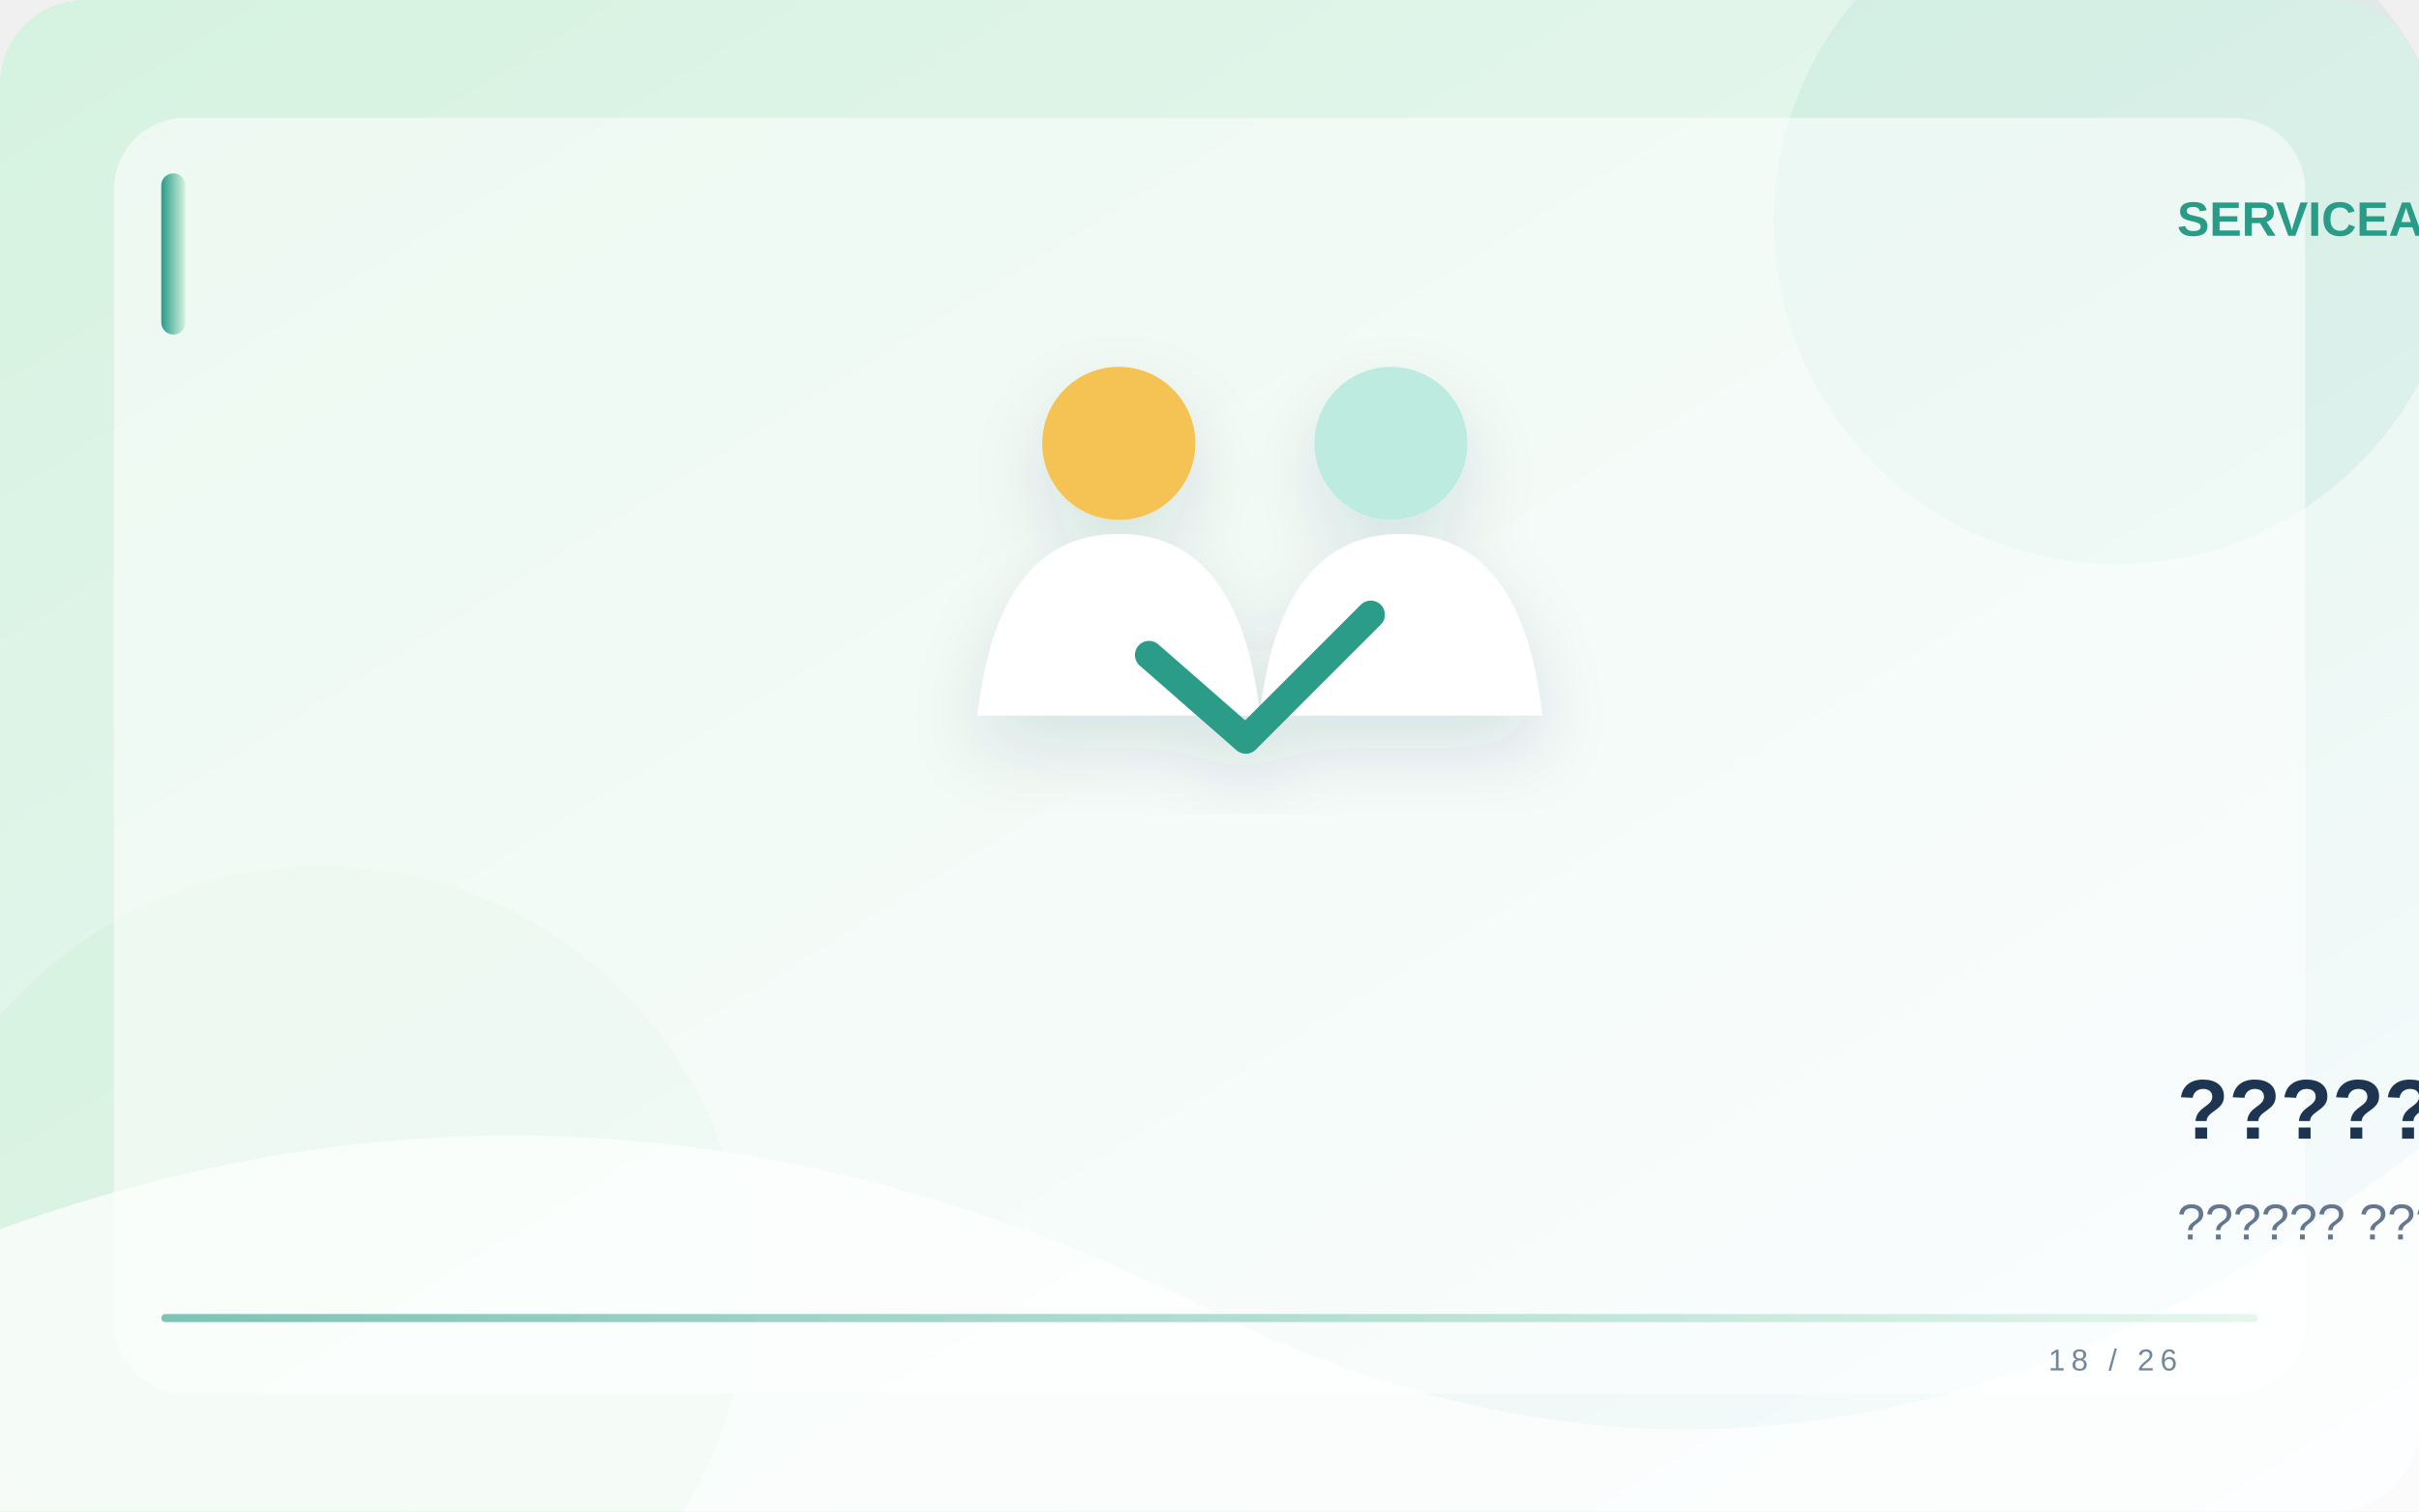
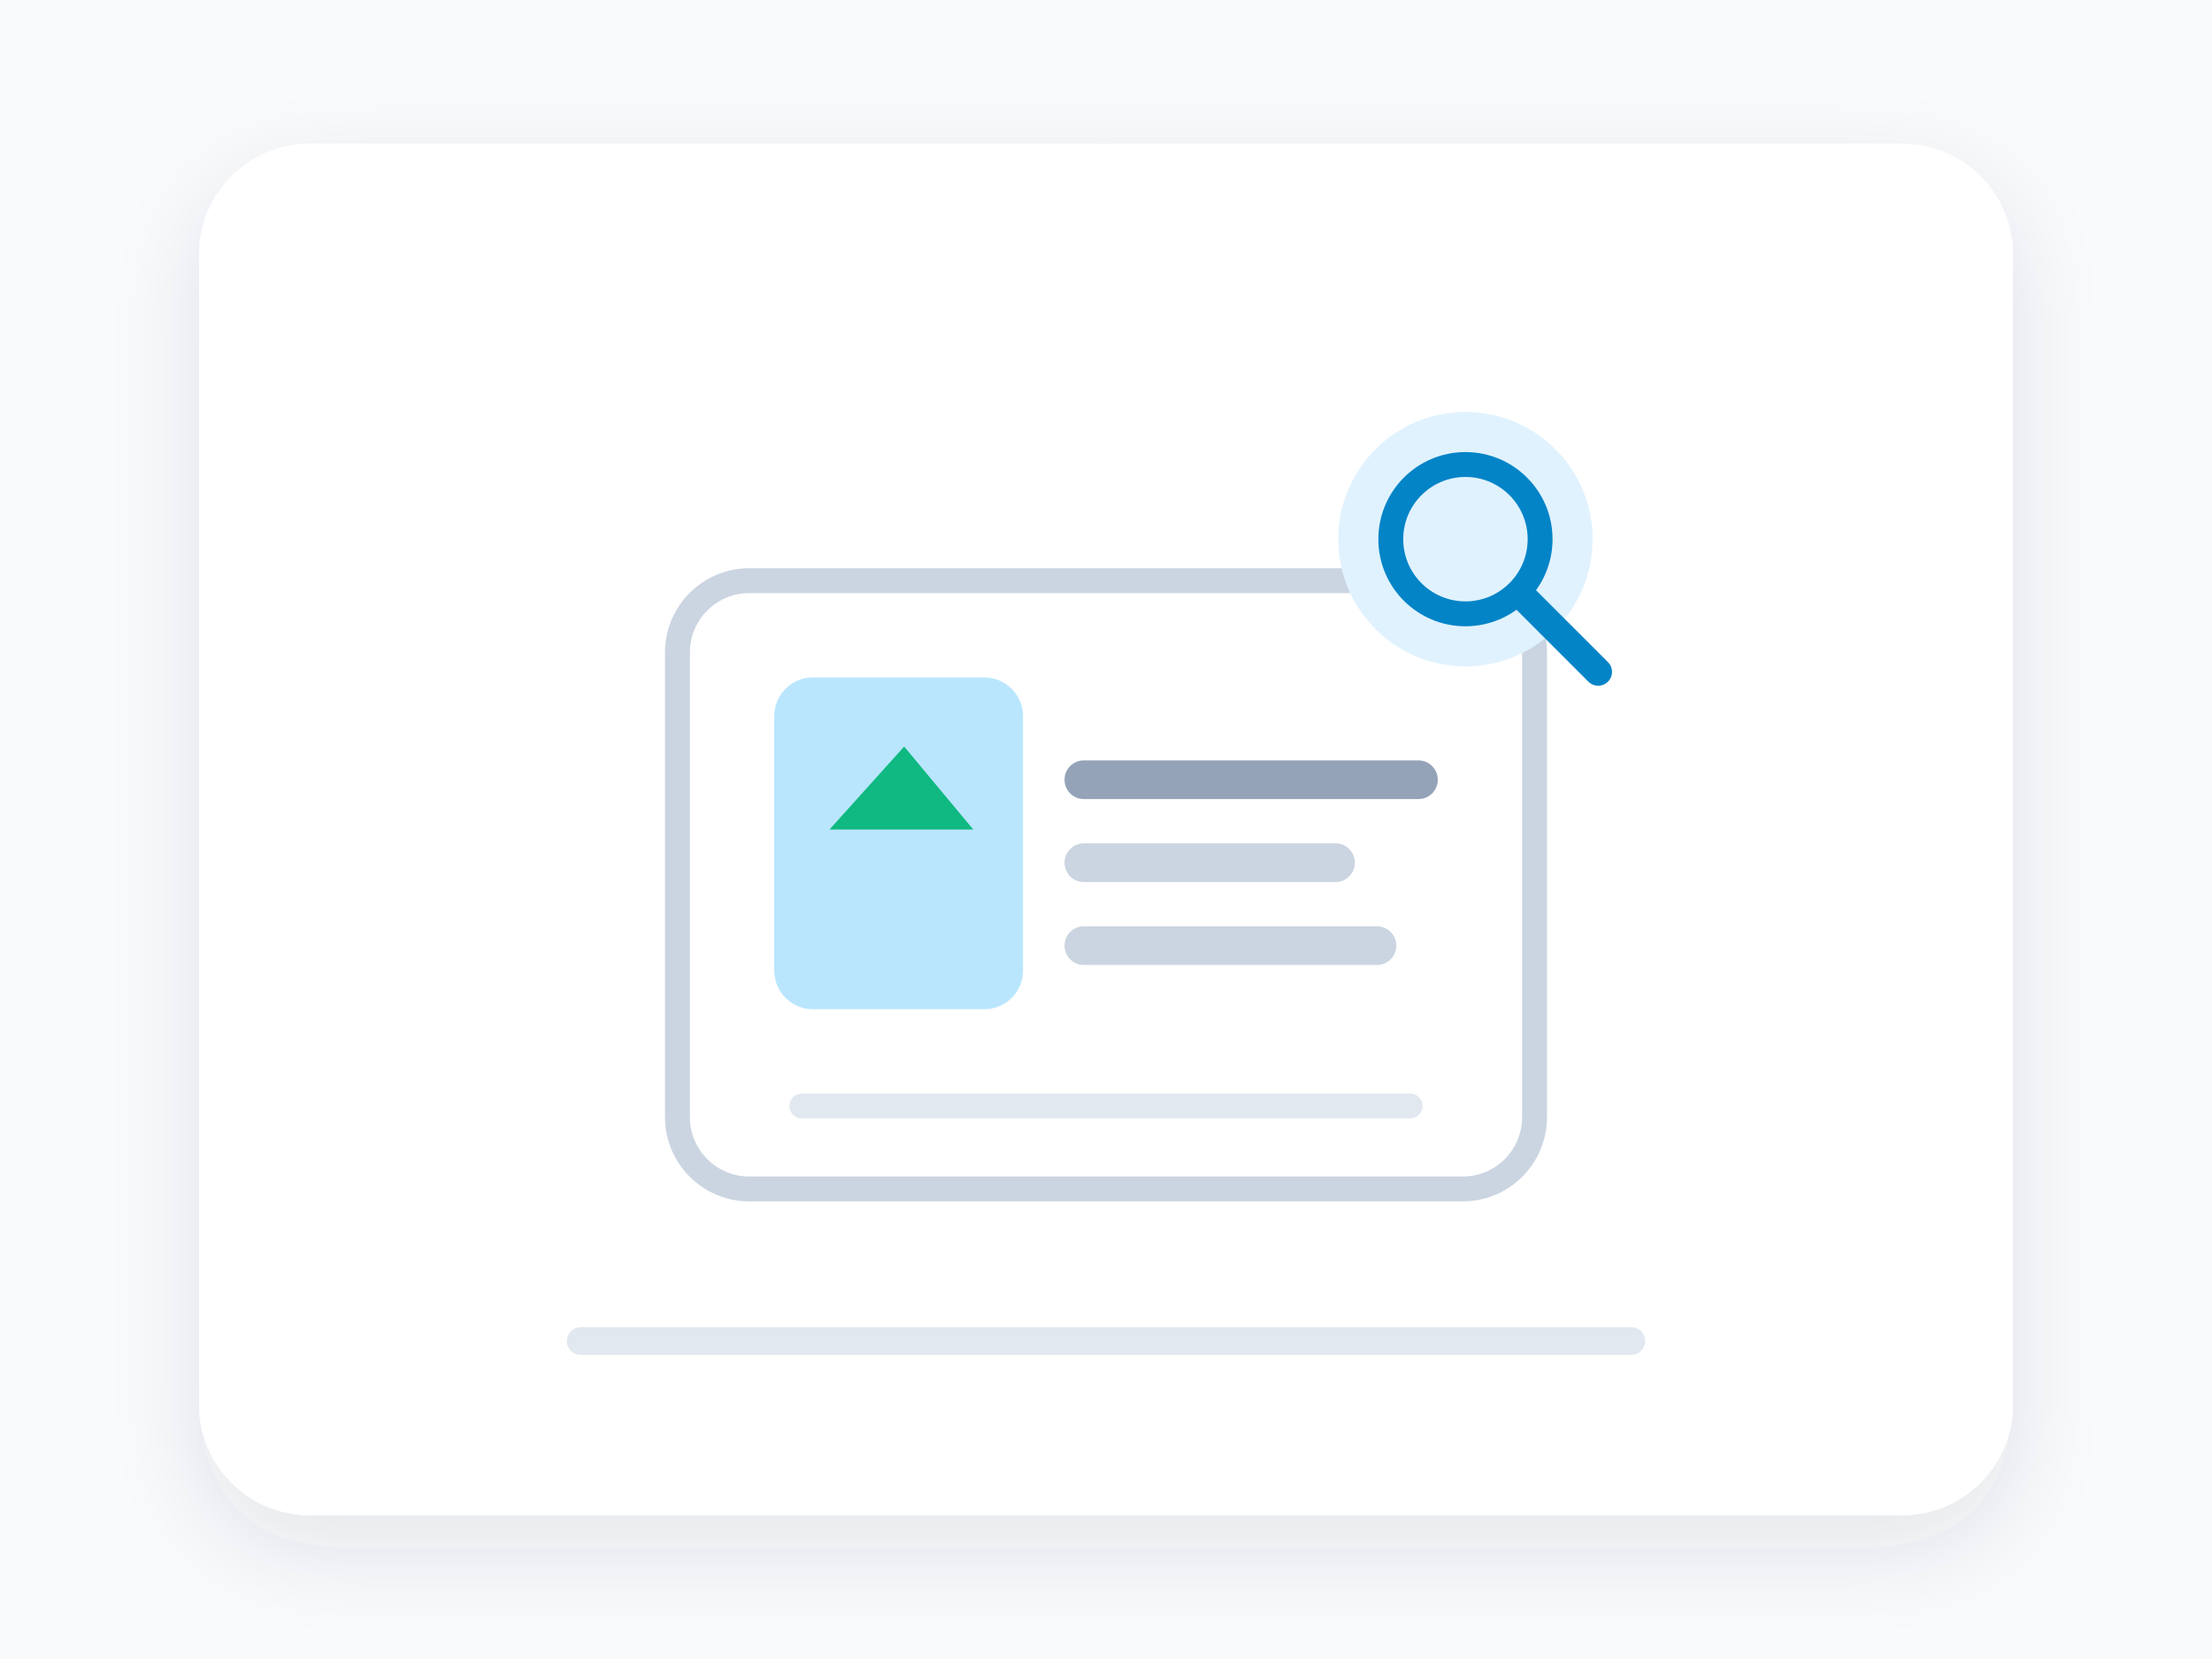
- <svg xmlns="http://www.w3.org/2000/svg" width="1200" height="750" viewBox="0 0 1200 750" role="img" aria-labelledby="title desc">
+ <svg xmlns="http://www.w3.org/2000/svg" width="800" height="600" viewBox="0 0 800 600">
  <defs>
-     <linearGradient id="bg" x1="0" y1="0" x2="1" y2="1">
-       <stop stop-color="#d5f2df" />
-       <stop offset="1" stop-color="#f8fbff" />
-     </linearGradient>
-     <linearGradient id="band" x1="0" y1="0" x2="1" y2="0">
-       <stop stop-color="#299c88" />
-       <stop offset="1" stop-color="#d5f2df" />
-     </linearGradient>
-     <filter id="shadow" x="-20%" y="-20%" width="140%" height="140%">
-       <feDropShadow dx="0" dy="16" stdDeviation="18" flood-color="#22334a" flood-opacity=".12" />
+     <filter id="s" x="-20%" y="-20%" width="140%" height="150%">
+       <feDropShadow dx="0" dy="12" stdDeviation="16" flood-color="#334155" flood-opacity=".10" />
    </filter>
  </defs>
-   <rect width="1200" height="750" rx="42" fill="url(#bg)" />
-   <circle cx="1050" cy="110" r="170" fill="#299c88" opacity=".08" />
-   <circle cx="160" cy="640" r="210" fill="#d5f2df" opacity=".7" />
-   <path d="M0 610Q300 500 600 650T1200 570V750H0Z" fill="#fff" opacity=".72" />
-   <rect x="58" y="60" width="1084" height="630" rx="34" fill="#fff" opacity=".54" stroke="#fff" stroke-width="3" />
-   <g filter="url(#shadow)">
-     <circle cx="555" cy="220" r="38" fill="#f5c353" />
-     <circle cx="690" cy="220" r="38" fill="#bdebe0" />
-     <path d="M485 355q10-90 70-90t70 90m0 0q10-90 70-90t70 90" fill="#fff" />
-     <path d="m570 325 48 42 62-62" fill="none" stroke="#299c88" stroke-width="14" stroke-linecap="round" stroke-linejoin="round" />
+   <rect width="800" height="600" fill="#f8fafc" />
+   <circle cx="400" cy="300" r="248" fill="#f1f5f9" />
+   <circle cx="650" cy="160" r="25" fill="#dbeafe" />
+   <circle cx="155" cy="390" r="17" fill="#d1fae5" />
+   <path d="M195 130h26m-13-13v26M600 445h25" stroke="#94a3b8" stroke-width="7" stroke-linecap="round" />
+   <rect x="72" y="52" width="656" height="496" rx="40" fill="#fff" filter="url(#s)" />
+   <path d="M210 485h380" stroke="#e2e8f0" stroke-width="10" stroke-linecap="round" />
+   <g stroke-linecap="round" stroke-linejoin="round">
+     <rect x="245" y="210" width="310" height="220" rx="26" fill="#fff" stroke="#cbd5e1" stroke-width="9" />
+     <rect x="280" y="245" width="90" height="120" rx="14" fill="#bae6fd" />
+     <rect x="385" y="275" width="135" height="14" rx="7" fill="#94a3b8" />
+     <rect x="385" y="305" width="105" height="14" rx="7" fill="#cbd5e1" />
+     <rect x="385" y="335" width="120" height="14" rx="7" fill="#cbd5e1" />
+     <path d="M290 400h220" stroke="#e2e8f0" stroke-width="9" />
+     <circle cx="530" cy="195" r="46" fill="#e0f2fe" />
+     <circle cx="530" cy="195" r="27" fill="none" stroke="#0284c7" stroke-width="9" />
+     <path d="m550 215 28 28" stroke="#0284c7" stroke-width="10" stroke-linecap="round" />
+     <path d="m300 300 27-30 25 30" fill="#10b981" />
  </g>
-   <rect x="80" y="86" width="12" height="80" rx="6" fill="url(#band)" />
-   <text x="1080" y="117" text-anchor="end" direction="rtl" font-family="Arial,sans-serif" font-size="24" font-weight="700" fill="#299c88">???? ???? ? SERVICEAI</text>
-   <text x="1080" y="565" text-anchor="end" direction="rtl" font-family="Arial,sans-serif" font-size="42" font-weight="700" fill="#1e3552">????? ???? ???????</text>
-   <text x="1080" y="615" text-anchor="end" direction="rtl" font-family="Arial,sans-serif" font-size="25" fill="#657790">????? ????? ???? ??????</text>
-   <rect x="80" y="652" width="1040" height="4" rx="2" fill="url(#band)" opacity=".6" />
-   <text x="1080" y="680" text-anchor="end" font-family="Arial,sans-serif" font-size="15" letter-spacing="3" fill="#74869c">18 / 26</text>
</svg>
